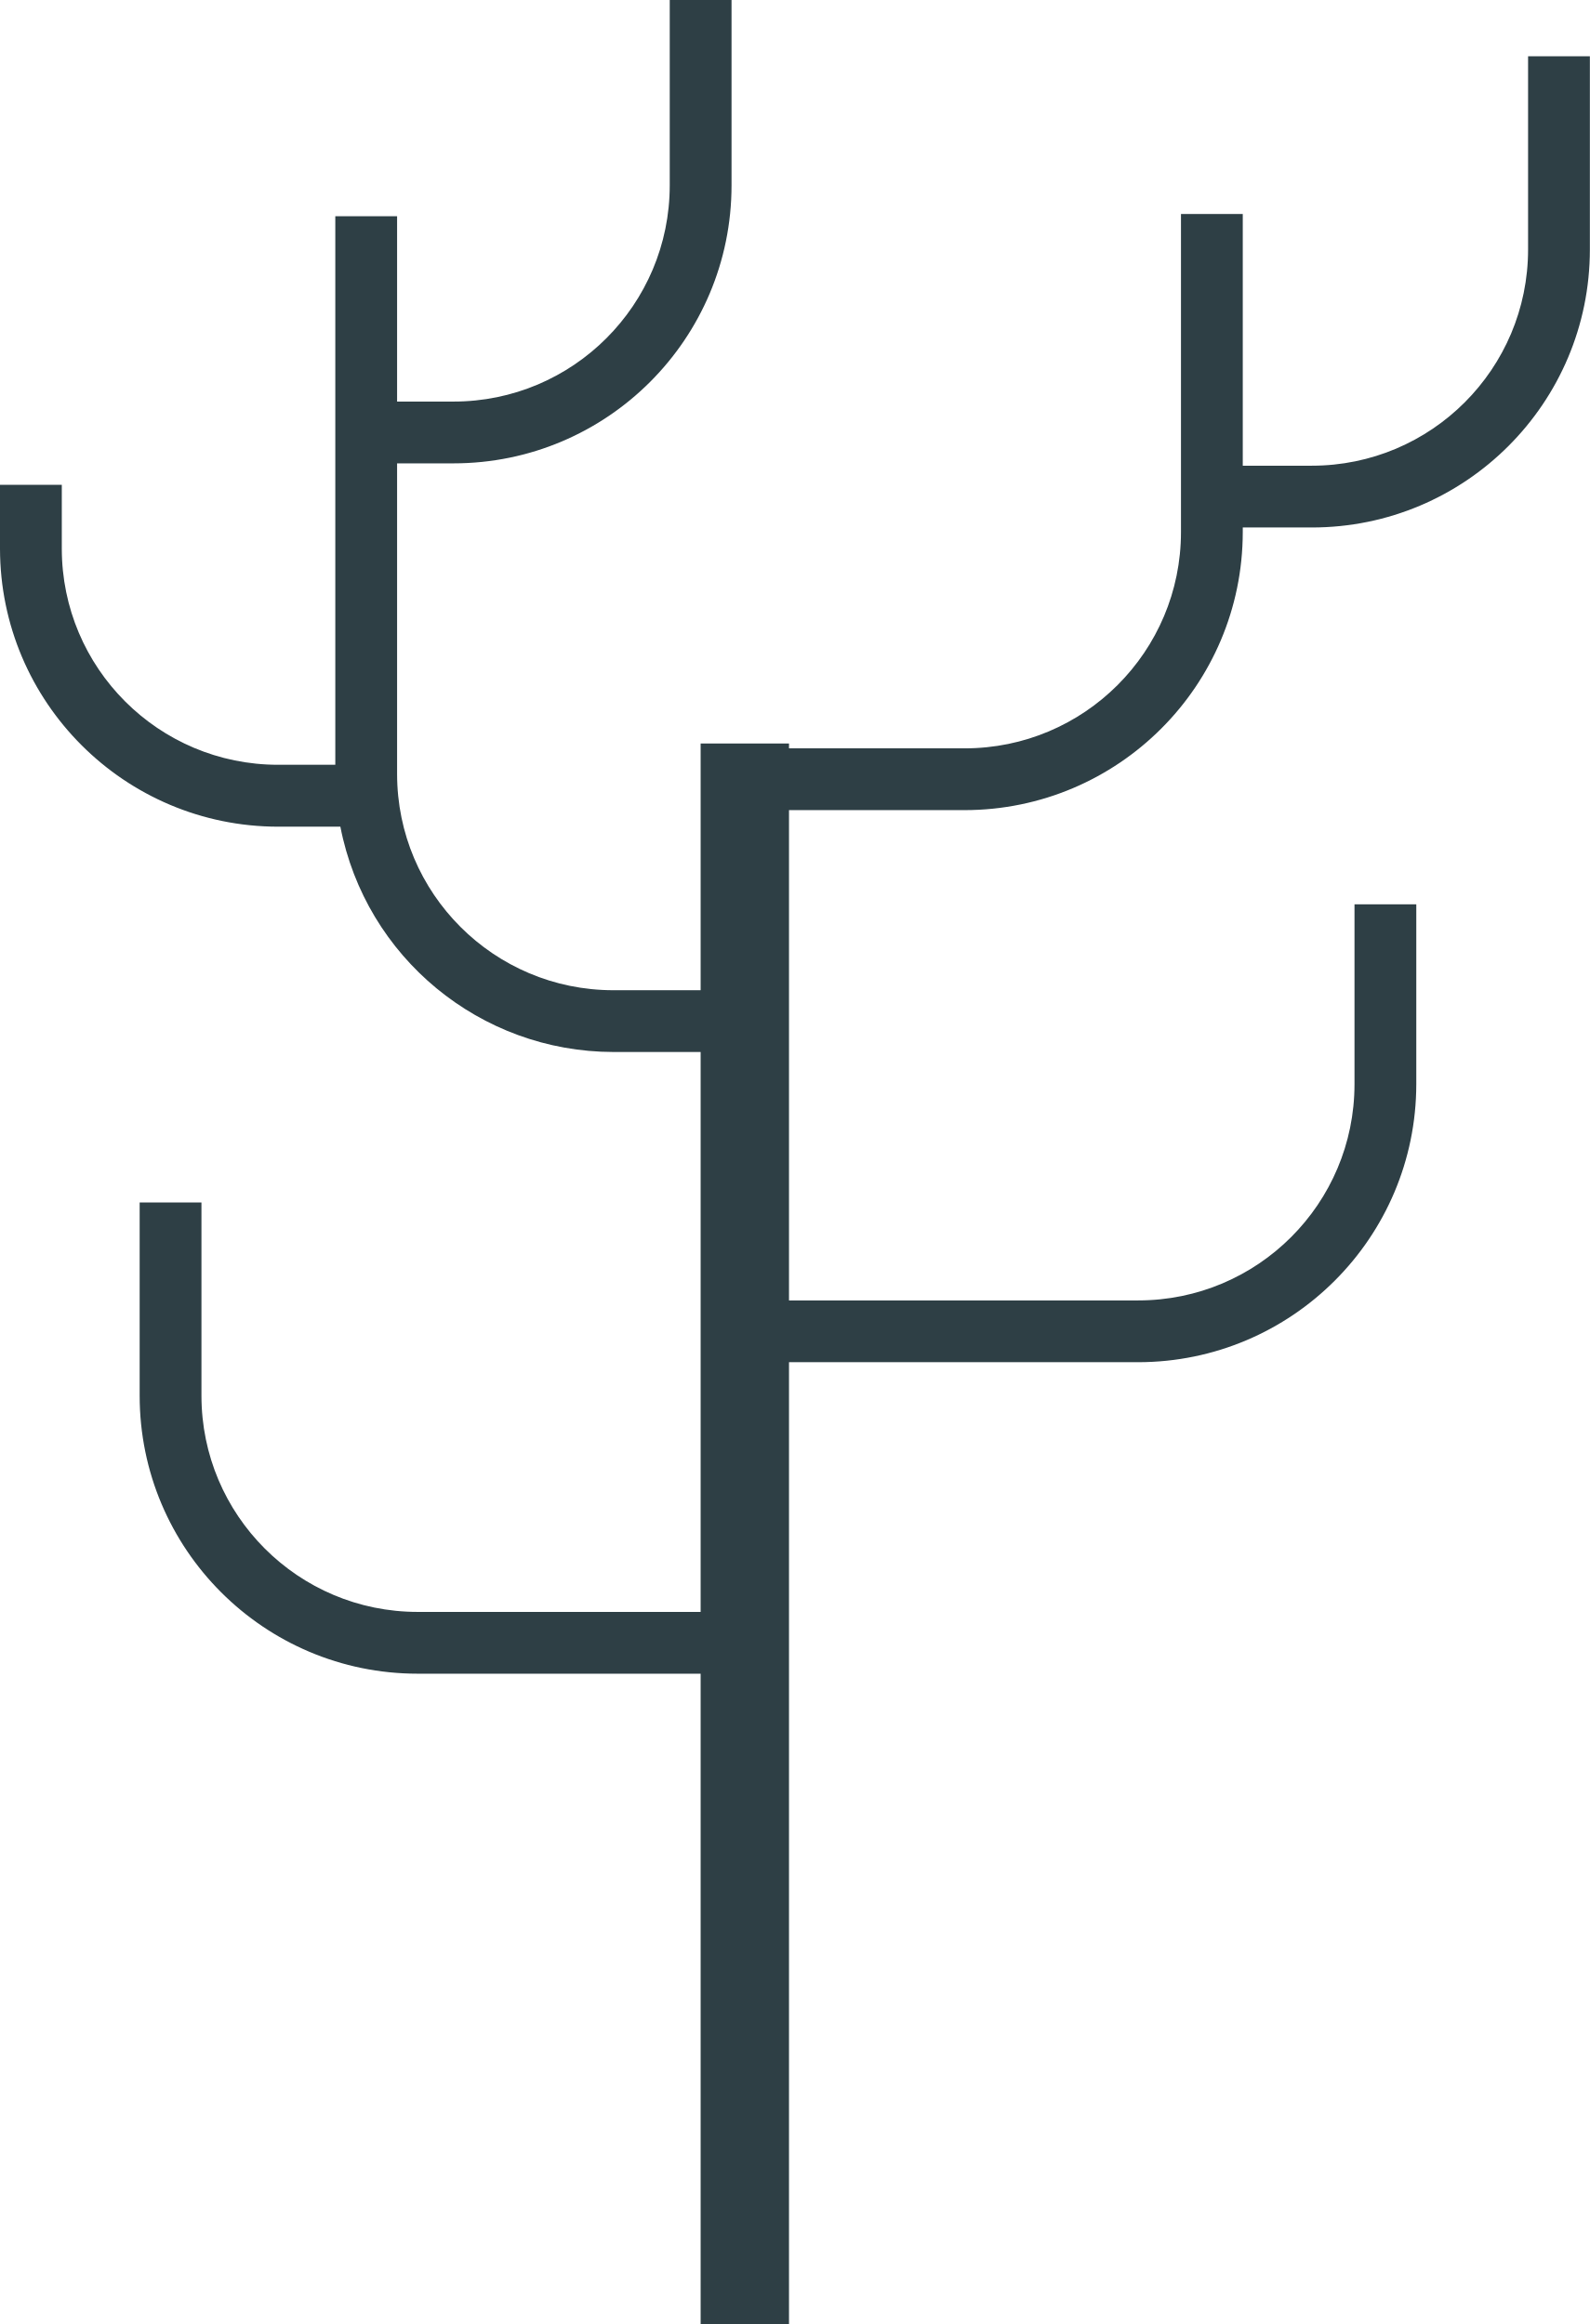
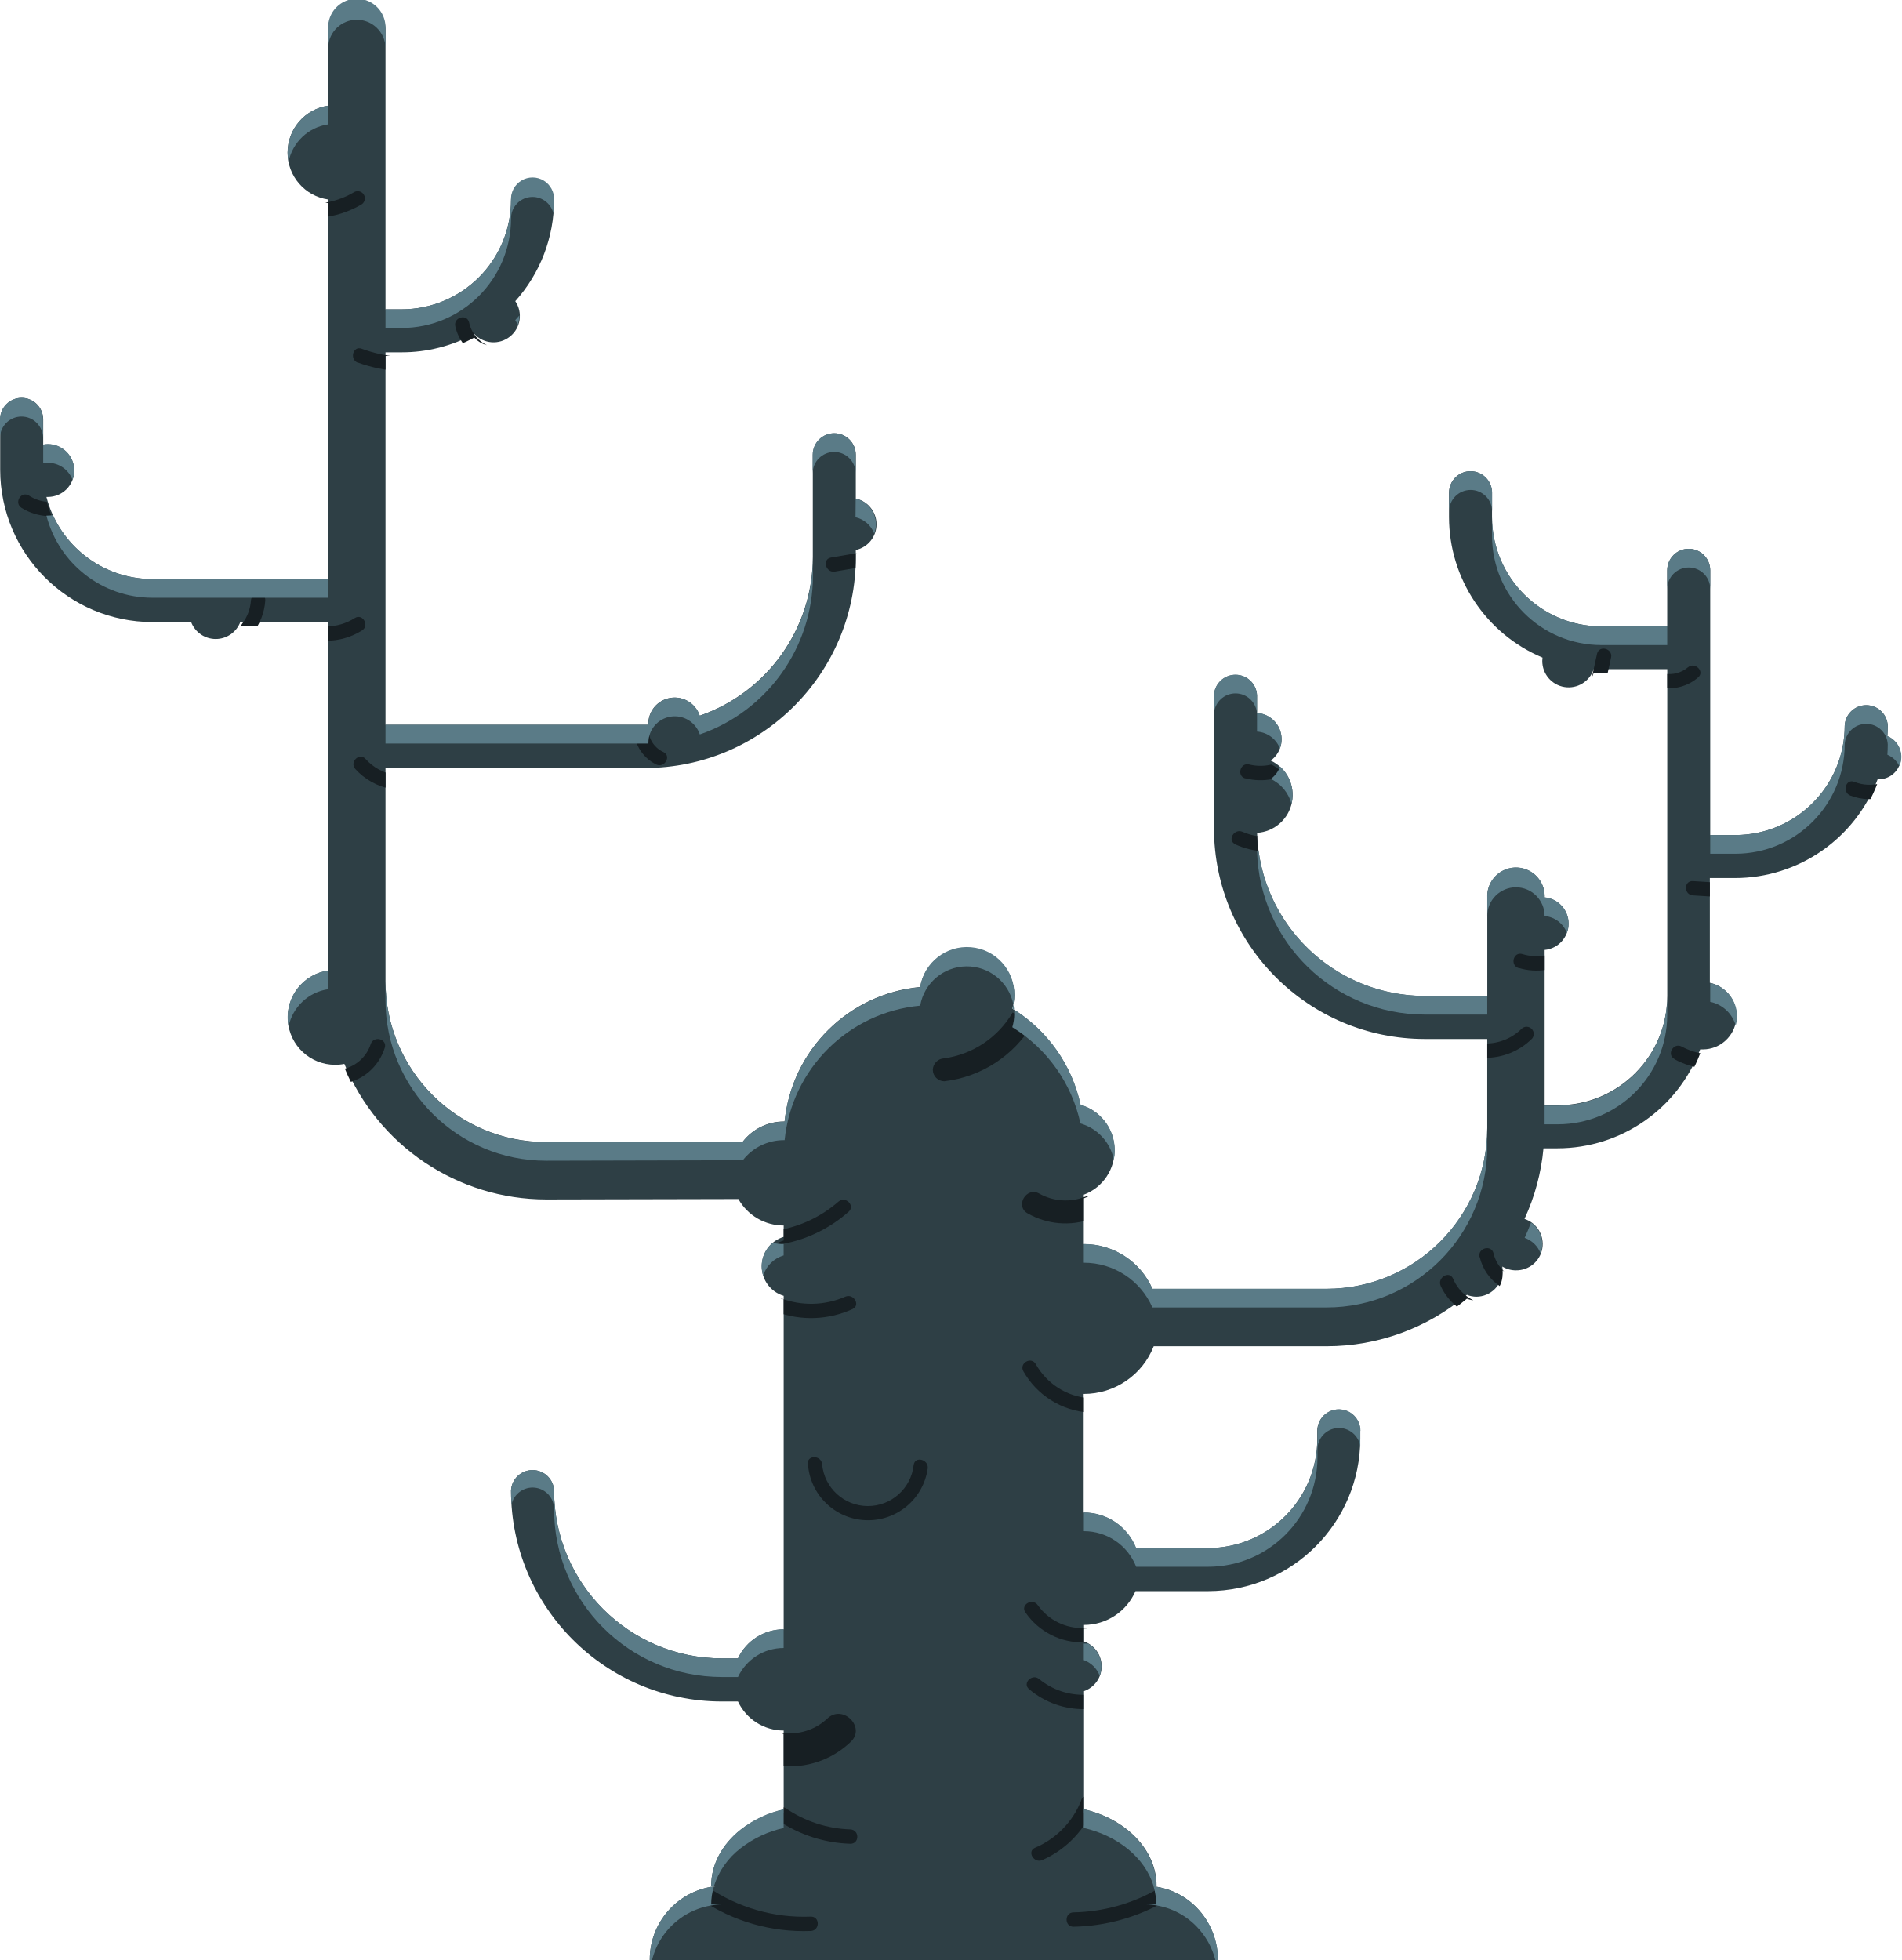
- <svg xmlns="http://www.w3.org/2000/svg" viewBox="0 0 257.28 376.17">
+ <svg xmlns="http://www.w3.org/2000/svg" viewBox="0 0 406.75 419.3">
  <defs>
-     <style>.cls-1{fill:#2e3f45;}</style>
+     <style>.cls-1{fill:none;}.cls-2{fill:#2e3f45;}.cls-3{clip-path:url(#clip-path);}.cls-4{fill:#171f23;}.cls-5{fill:#5a7b87;}</style>
+     <clipPath id="clip-path">
+       <path id="SVGID" class="cls-1" d="M403.76,158.25c.05-.73.08-1.47.08-2.21a4.61,4.61,0,1,0-9.21,0,23.41,23.41,0,0,1-23.38,23.38h-5.39V122.81a4.6,4.6,0,1,0-9.2,0v12H342.57a23.41,23.41,0,0,1-23.39-23.39V106.2a4.6,4.6,0,0,0-9.2,0v5.22a32.63,32.63,0,0,0,20,30.06,5.36,5.36,0,0,0-.05.7,5.64,5.64,0,0,0,11,1.79c.54,0,1.09,0,1.65,0h14.09v69.9a23.41,23.41,0,0,1-23.39,23.38h-2.84V204a5.64,5.64,0,0,0,0-11.23v0a6.14,6.14,0,0,0-12.27,0v21.09H304.79a35.93,35.93,0,0,1-35.87-34.91,8.12,8.12,0,0,0,2.93-15.46,5.63,5.63,0,0,0-2.94-10.17v-3.78a4.61,4.61,0,0,0-9.21,0V178A45.14,45.14,0,0,0,304.79,223h13.37v19.09a34.39,34.39,0,0,1-34.35,34.35H246.53a16,16,0,0,0-14.67-9.57V256.36a10.14,10.14,0,0,0-.72-19.23,32.07,32.07,0,0,0-14.58-20.58,10.25,10.25,0,0,0,.42-2.89,10.14,10.14,0,0,0-20.13-1.73,32.12,32.12,0,0,0-29,28.77h-.16a11.08,11.08,0,0,0-8.78,4.3l-42,.1h-.08a34.36,34.36,0,0,1-34.35-34.36V165.05H138A45.14,45.14,0,0,0,183.05,120V118.4a5.63,5.63,0,0,0,0-11V98.07a4.6,4.6,0,0,0-9.2,0V120a35.94,35.94,0,0,1-24.2,33.93,5.64,5.64,0,0,0-11,1.79c0,.06,0,.11,0,.16H82.47V76.15h3.47a32.35,32.35,0,0,0,15.51-3.93,5.63,5.63,0,0,0,8.78-7,32.44,32.44,0,0,0,8.3-21.69,4.61,4.61,0,0,0-9.21,0A23.41,23.41,0,0,1,85.94,67H82.47v-60a6.14,6.14,0,1,0-12.27,0V23.39a10.14,10.14,0,0,0,0,20.07v81.2H32.59A23.44,23.44,0,0,1,9.93,107.09h.31a5.64,5.64,0,1,0,0-11.27,5.1,5.1,0,0,0-1,.1V90.5a4.6,4.6,0,0,0-9.2,0v10.78a32.63,32.63,0,0,0,32.59,32.58h8.26a5.63,5.63,0,0,0,10.52,0H70.2V208.4a10.14,10.14,0,0,0,1.47,20.18,9.75,9.75,0,0,0,2-.2,46.71,46.71,0,0,0,43.18,29h.11l41-.1a11.11,11.11,0,0,0,9.69,5.67v2.43a6.57,6.57,0,0,0,0,12.6v71.36a10.8,10.8,0,0,0-9.78,6.21h-3.46a35.92,35.92,0,0,1-35.88-35.89,4.61,4.61,0,0,0-9.21,0,45.14,45.14,0,0,0,45.09,45.09h3.46a10.81,10.81,0,0,0,9.78,6.2v16.9a23.05,23.05,0,0,0-9.21,4.34c-3.89,3.09-6.3,7.35-6.3,12h2.42A15.77,15.77,0,0,0,139,420.08H260.52a16,16,0,0,0-4.57-11.2,15.37,15.37,0,0,0-11-4.66h2.42c0-7.74-6.58-14.32-15.51-16.38V362.56a5.63,5.63,0,0,0,0-10.62V348.4a12,12,0,0,0,11-7.22h15.56A32.63,32.63,0,0,0,291,308.59v-1.7a4.6,4.6,0,0,0-9.2,0v1.7A23.41,23.41,0,0,1,258.45,332h-15.4a12,12,0,0,0-11.19-7.61V299a16,16,0,0,0,14.95-10.23h37a46.43,46.43,0,0,0,30-10.95,5.54,5.54,0,0,0,2,.39,5.64,5.64,0,0,0,5.63-5.64,5.29,5.29,0,0,0-.06-.8,5.63,5.63,0,1,0,4.75-10.15,46.18,46.18,0,0,0,4.06-15.11h3a32.65,32.65,0,0,0,30.52-21.15l.6,0a7.21,7.21,0,0,0,1.47-14.26V188.62h5.39a32.64,32.64,0,0,0,30.5-21.12h.19a4.81,4.81,0,0,0,1.82-9.26Z" />
+     </clipPath>
  </defs>
  <g id="Layer_2" data-name="Layer 2">
    <g id="Layer_1-2" data-name="Layer 1">
-       <path class="cls-1" d="M247.28,9.11V40.38a35,35,0,0,1-35,35H201.11V34.64h-10V86.13a35,35,0,0,1-35,35H127.68v-.79h-14.3v39.94H99.26a35,35,0,0,1-35-35V75h9.12a45,45,0,0,0,45-45V0h-10V30a35,35,0,0,1-35,35H64.26V35h-10v88.79H45a35,35,0,0,1-35-35V78.47H0V88.81a45.05,45.05,0,0,0,45,45H55.08a45.07,45.07,0,0,0,44.18,36.47h14.12v90.63H67.6a35,35,0,0,1-35-35V194.64h-10v31.27a45,45,0,0,0,45,45h45.78V376.17h14.3V220.49h56.51a45.05,45.05,0,0,0,45-45V146.38h-10v29.11a35,35,0,0,1-35,35H127.68V131.13h28.43a45.05,45.05,0,0,0,45-45v-.75h11.17a45,45,0,0,0,45-45V9.11Z" />
+       <path class="cls-2" d="M403.76,157.46c.05-.73.08-1.46.08-2.21a4.61,4.61,0,0,0-9.21,0,23.41,23.41,0,0,1-23.38,23.39h-5.39V122a4.6,4.6,0,0,0-9.2,0v12H342.57a23.41,23.41,0,0,1-23.39-23.38v-5.22a4.6,4.6,0,0,0-9.2,0v5.22a32.64,32.64,0,0,0,20,30.06,5.36,5.36,0,0,0-.05.7,5.64,5.64,0,0,0,11,1.78c.54,0,1.09,0,1.65,0h14.09v69.89a23.41,23.41,0,0,1-23.39,23.39h-2.84V203.22a5.64,5.64,0,0,0,0-11.23v0a6.14,6.14,0,1,0-12.27,0v21.08H304.79a35.92,35.92,0,0,1-35.87-34.9,8.12,8.12,0,0,0,2.93-15.46,5.63,5.63,0,0,0-2.94-10.17v-3.78a4.61,4.61,0,0,0-9.21,0v28.43a45.14,45.14,0,0,0,45.09,45.08h13.37v19.09a34.39,34.39,0,0,1-34.35,34.36H246.53a16,16,0,0,0-14.67-9.57V255.58a10.14,10.14,0,0,0-.72-19.23,32.07,32.07,0,0,0-14.58-20.58,10.25,10.25,0,0,0,.42-2.89,10.14,10.14,0,0,0-20.13-1.73,32.11,32.11,0,0,0-29,28.77h-.16a11.11,11.11,0,0,0-8.78,4.3l-42,.1h-.08A34.35,34.35,0,0,1,82.47,210v-45.7H138a45.13,45.13,0,0,0,45.08-45.08v-1.56a5.63,5.63,0,0,0,0-11V97.29a4.6,4.6,0,0,0-9.2,0v21.89a36,36,0,0,1-24.2,33.93,5.64,5.64,0,0,0-11,1.79s0,.1,0,.15H82.47V75.37h3.47a32.36,32.36,0,0,0,15.51-3.94,5.63,5.63,0,0,0,8.78-7,32.44,32.44,0,0,0,8.3-21.7,4.61,4.61,0,0,0-9.21,0A23.41,23.41,0,0,1,85.94,66.17H82.47v-60a6.14,6.14,0,0,0-12.27,0V22.61a10.14,10.14,0,0,0,0,20.07v81.2H32.59A23.44,23.44,0,0,1,9.93,106.31h.31a5.64,5.64,0,1,0,0-11.28,5.91,5.91,0,0,0-1,.1V89.72a4.6,4.6,0,0,0-9.2,0v10.77a32.63,32.63,0,0,0,32.59,32.59h8.26a5.63,5.63,0,0,0,10.52,0H70.2v74.54a10.14,10.14,0,0,0,1.47,20.17,9.75,9.75,0,0,0,2-.19,46.68,46.68,0,0,0,43.18,29h.11l41-.09a11.1,11.1,0,0,0,9.69,5.66v2.43a6.58,6.58,0,0,0,0,12.61v71.36a10.81,10.81,0,0,0-9.78,6.2h-3.46a35.92,35.92,0,0,1-35.88-35.88,4.61,4.61,0,0,0-9.21,0A45.14,45.14,0,0,0,154.41,364h3.46a10.8,10.8,0,0,0,9.78,6.21v16.9a23.17,23.17,0,0,0-9.21,4.33c-3.89,3.09-6.3,7.35-6.3,12h2.42A15.77,15.77,0,0,0,139,419.3H260.52A16,16,0,0,0,256,408.09a15.41,15.41,0,0,0-11-4.66h2.42c0-7.74-6.58-14.31-15.51-16.37V361.78a5.63,5.63,0,0,0,0-10.62v-3.54a12,12,0,0,0,11-7.23h15.56A32.62,32.62,0,0,0,291,307.81v-1.7a4.6,4.6,0,1,0-9.2,0v1.7a23.41,23.41,0,0,1-23.38,23.38h-15.4a12,12,0,0,0-11.19-7.61V298.2A16.05,16.05,0,0,0,246.81,288h37a46.44,46.44,0,0,0,30-11,5.55,5.55,0,0,0,2,.4,5.64,5.64,0,0,0,5.63-5.64,5.42,5.42,0,0,0-.06-.81,5.55,5.55,0,0,0,2.88.81,5.64,5.64,0,0,0,1.87-11,46.12,46.12,0,0,0,4.06-15.1h3a32.64,32.64,0,0,0,30.52-21.16l.6,0a7.21,7.21,0,0,0,1.47-14.26V187.84h5.39a32.64,32.64,0,0,0,30.5-21.12h.19a4.81,4.81,0,0,0,1.82-9.27Z" />
+       <g class="cls-3">
+         <path class="cls-4" d="M308.2,275.1a12.1,12.1,0,0,0,9.81,7c1.95.23,1.94-2.84,0-3.07a9.05,9.05,0,0,1-7.16-5.49c-.8-1.8-3.44-.24-2.65,1.55Z" />
+         <path class="cls-4" d="M316.55,268.92A10.41,10.41,0,0,0,328,276.85c1.93-.25,2-3.32,0-3.06a7.43,7.43,0,0,1-8.5-5.68c-.47-1.92-3.43-1.11-3,.81Z" />
+         <path class="cls-4" d="M358.19,226.59a17.78,17.78,0,0,0,13,1.53,1.53,1.53,0,0,0-.81-3,14.6,14.6,0,0,1-10.63-1.23c-1.74-.93-3.29,1.72-1.55,2.65Z" />
+         <path class="cls-4" d="M324.85,207.06a13,13,0,0,0,11.45-1.88c1.58-1.16.05-3.82-1.55-2.65a10.13,10.13,0,0,1-9.09,1.57c-1.89-.57-2.7,2.38-.81,3Z" />
+         <path class="cls-4" d="M317.69,226.3a14.09,14.09,0,0,0,10.06-4.11,1.54,1.54,0,0,0-2.17-2.17,11,11,0,0,1-7.89,3.22,1.53,1.53,0,0,0,0,3.06Z" />
+         <path class="cls-4" d="M264.26,180.63a16.58,16.58,0,0,0,12.49.55c1.84-.67,1-3.63-.82-3a13.48,13.48,0,0,1-10.12-.23c-1.79-.79-3.35,1.85-1.55,2.64Z" />
+         <path class="cls-4" d="M266.42,166.5a12.83,12.83,0,0,0,10.92-2.14c1.56-1.17,0-3.83-1.54-2.64a10,10,0,0,1-8.57,1.82c-1.91-.48-2.73,2.48-.81,3Z" />
+         <path class="cls-4" d="M343.38,146.46l1.27-5.79c.42-1.92-2.54-2.74-3-.81l-1.27,5.79c-.42,1.92,2.53,2.74,3,.81Z" />
+         <path class="cls-4" d="M355.19,147.06a9.51,9.51,0,0,0,8.07-2.13c1.51-1.27-.67-3.43-2.17-2.17A6.14,6.14,0,0,1,356,144.1c-1.93-.36-2.76,2.59-.81,3Z" />
+         <path class="cls-4" d="M367.65,188.84l-5.48-.35c-2-.13-2,2.94,0,3.06l5.48.35c2,.13,2-2.94,0-3.06Z" />
+         <path class="cls-4" d="M402.47,167.52a8.75,8.75,0,0,1-5.8-.27c-1.84-.72-2.64,2.25-.82,2.95a11.47,11.47,0,0,0,7.43.28c1.89-.56,1.09-3.52-.81-3Z" />
+         <path class="cls-4" d="M183.56,118.28l-5.8,1c-1.94.34-1.12,3.3.81,3l5.81-1c1.94-.34,1.12-3.3-.82-3Z" />
+         <path class="cls-4" d="M135.65,155.27a8.48,8.48,0,0,0,4.73,8.27c1.78.85,3.33-1.8,1.55-2.65a5.53,5.53,0,0,1-3.21-5.62c.17-2-2.9-2-3.07,0Z" />
+         <path class="cls-4" d="M54,135.56a12.71,12.71,0,0,0,2.75-7.07c.14-2-2.93-2-3.07,0a9.1,9.1,0,0,1-1.84,4.9c-1.2,1.54,1,3.72,2.16,2.17Z" />
+         <path class="cls-4" d="M10.4,107.37A8.29,8.29,0,0,1,6.16,106c-1.68-1-3.22,1.6-1.55,2.65a11.52,11.52,0,0,0,5.79,1.76c2,.07,2-3,0-3.07Z" />
+         <path class="cls-4" d="M69.76,137.08a14.33,14.33,0,0,0,7.69-2.21c1.66-1.05.12-3.71-1.55-2.65A11.25,11.25,0,0,1,69.76,134a1.54,1.54,0,0,0,0,3.07Z" />
+         <path class="cls-4" d="M84.4,165.8a10.88,10.88,0,0,1-6.21-3.45c-1.33-1.46-3.5.71-2.17,2.17a13.6,13.6,0,0,0,7.57,4.24c1.93.36,2.75-2.6.81-3Z" />
+         <path class="cls-4" d="M74.69,231.56a11.14,11.14,0,0,0,7.62-7.4c.6-1.88-2.36-2.69-3-.81a8,8,0,0,1-5.48,5.25,1.54,1.54,0,0,0,.82,3Z" />
+         <path class="cls-4" d="M97.4,69.81a9.86,9.86,0,0,0,5.53,6.82c1.79.8,3.35-1.84,1.55-2.65a7,7,0,0,1-4.13-5c-.43-1.92-3.39-1.11-2.95.82Z" />
+         <path class="cls-4" d="M76.55,77.56a32.14,32.14,0,0,0,8.76,1.85c2,.14,2-2.93,0-3.07a29.23,29.23,0,0,1-7.94-1.74c-1.86-.68-2.66,2.28-.82,3Z" />
+         <path class="cls-4" d="M68.4,46.57a21,21,0,0,0,9-2.87,1.54,1.54,0,0,0-1.55-2.65A17.36,17.36,0,0,1,68.4,43.5c-2,.17-2,3.23,0,3.07Z" />
+         <path class="cls-4" d="M168.28,377.86A18.83,18.83,0,0,0,182,372.63c3.3-3.14-1.7-8.12-5-5a11.68,11.68,0,0,1-8.74,3.16,3.53,3.53,0,1,0,0,7.06Z" />
+         <path class="cls-4" d="M232.2,256a11.5,11.5,0,0,1-9.88-.66c-2.76-1.55-5.24,2.69-2.48,4.24a16.32,16.32,0,0,0,13.66,1.16c2.94-1.1,1.67-5.84-1.3-4.74Z" />
+         <path class="cls-4" d="M167.28,266.15a29.48,29.48,0,0,0,14.26-6.92c1.49-1.3-.69-3.47-2.17-2.17a26.48,26.48,0,0,1-12.9,6.13c-1.94.35-1.12,3.3.81,3Z" />
+         <path class="cls-4" d="M166.08,280.64a21.34,21.34,0,0,0,16.29-.59c1.8-.8.24-3.45-1.55-2.65a18.29,18.29,0,0,1-13.92.28c-1.85-.7-2.65,2.27-.82,3Z" />
+         <path class="cls-4" d="M233,299.12a14.32,14.32,0,0,1-11.42-7.3c-1-1.72-3.62-.18-2.65,1.54A17.48,17.48,0,0,0,233,302.19c2,.14,2-2.93,0-3.07Z" />
+         <path class="cls-4" d="M232,348.28a11.64,11.64,0,0,1-10-4.9c-1.12-1.6-3.78-.07-2.64,1.55A14.78,14.78,0,0,0,232,351.35c2-.07,2-3.14,0-3.07Z" />
+         <path class="cls-4" d="M232.18,362.56a14.76,14.76,0,0,1-9.87-3.36c-1.5-1.26-3.68.9-2.16,2.16a17.93,17.93,0,0,0,12,4.27c2-.05,2-3.11,0-3.07Z" />
+         <path class="cls-4" d="M247.86,404a37.56,37.56,0,0,1-18.19,5.11c-2,0-2,3.11,0,3.07a40.71,40.71,0,0,0,19.74-5.54,1.53,1.53,0,0,0-1.55-2.64Z" />
+         <path class="cls-4" d="M149.89,406.35a39.3,39.3,0,0,0,23.55,6.74c2-.08,2-3.14,0-3.07a36.49,36.49,0,0,1-22-6.31c-1.63-1.12-3.17,1.54-1.55,2.64Z" />
+         <path class="cls-4" d="M166.56,389.5a29.07,29.07,0,0,0,15.34,4.93c2,.06,2-3,0-3.07a26,26,0,0,1-13.79-4.51c-1.64-1.1-3.18,1.55-1.55,2.65Z" />
+         <path class="cls-4" d="M231.32,385.11a18.25,18.25,0,0,1-9.89,10.17c-1.81.78-.25,3.42,1.55,2.64a21.19,21.19,0,0,0,11.3-12c.7-1.84-2.26-2.64-3-.81Z" />
+         <path class="cls-4" d="M172.84,313.18a12.89,12.89,0,0,0,25.62,1c.28-1.93-2.67-2.77-3-.82a9.84,9.84,0,0,1-19.59-.14c-.19-1.95-3.26-2-3.07,0Z" />
+         <path class="cls-4" d="M216.62,216.62A20.21,20.21,0,0,1,202,226.41a2.53,2.53,0,0,0-2.45,2.45,2.48,2.48,0,0,0,2.45,2.46,25.42,25.42,0,0,0,18.9-12.23c1.6-2.72-2.64-5.19-4.24-2.47Z" />
+       </g>
+       <path class="cls-5" d="M9.2,93.71a4.6,4.6,0,0,0-9.2,0v-4a4.6,4.6,0,0,1,9.2,0Z" />
+       <path class="cls-5" d="M10.24,99a6,6,0,0,0-1,.1v-4a5.17,5.17,0,0,1,1-.11,5.65,5.65,0,0,1,5.64,5.65,5.5,5.5,0,0,1-.37,2A5.63,5.63,0,0,0,10.24,99Z" />
+       <path class="cls-5" d="M70.2,22.61v4a10.13,10.13,0,0,0-8.47,8,10,10,0,0,1-.2-2A10.15,10.15,0,0,1,70.2,22.61Z" />
+       <path class="cls-5" d="M32.59,123.88H70.2v4H32.59A23.42,23.42,0,0,1,9.93,110.3h.31a6.38,6.38,0,0,0,1.08-.1A23.4,23.4,0,0,0,32.59,123.88Z" />
+       <path class="cls-5" d="M70.2,207.62v4a10.15,10.15,0,0,0-8.47,8,10.13,10.13,0,0,1,8.47-12Z" />
+       <path class="cls-5" d="M82.47,10.12a6.14,6.14,0,0,0-12.27,0v-4a6.14,6.14,0,1,1,12.27,0Z" />
+       <path class="cls-5" d="M111.1,67.48a5.77,5.77,0,0,1-.36,2,6.07,6.07,0,0,0-.51-1c.3-.33.59-.67.87-1Z" />
+       <path class="cls-5" d="M82.47,66.17h3.47a23.41,23.41,0,0,0,23.38-23.38,4.61,4.61,0,1,1,9.21,0c0,1,0,1.94-.13,2.9a4.6,4.6,0,0,0-9.08,1.08A23.41,23.41,0,0,1,85.94,70.16H82.47Z" />
+       <path class="cls-5" d="M152.14,407.42h2.42a15.7,15.7,0,0,0-15.07,11.88H139a15.82,15.82,0,0,1,13.72-15.75A13.52,13.52,0,0,0,152.14,407.42Z" />
+       <path class="cls-5" d="M165.26,265.89a11.72,11.72,0,0,0,2.38.25v2.43a6.56,6.56,0,0,0-4.38,4.31,6.56,6.56,0,0,1,2-7Z" />
+       <path class="cls-5" d="M167.64,348.55v4a10.8,10.8,0,0,0-9.77,6.21h-3.46a35.92,35.92,0,0,1-35.88-35.88,4.6,4.6,0,0,0-9.1-1c-.07-1-.11-2-.11-3a4.61,4.61,0,0,1,9.21,0,35.92,35.92,0,0,0,35.88,35.89h3.46A10.8,10.8,0,0,1,167.64,348.55Z" />
+       <path class="cls-5" d="M158.44,391.4a23.07,23.07,0,0,1,9.2-4.34v4a23.19,23.19,0,0,0-9.2,4.33,16.58,16.58,0,0,0-5.7,8.06h-.6C152.14,398.75,154.55,394.48,158.44,391.4Z" />
+       <path class="cls-5" d="M138,155.06h.71c0-.05,0-.1,0-.15a5.64,5.64,0,0,1,11-1.79,35.94,35.94,0,0,0,24.2-33.93v4a36,36,0,0,1-24.2,33.93,5.64,5.64,0,0,0-11,1.79c0,.05,0,.1,0,.15H82.47v-4Z" />
+       <path class="cls-5" d="M173.85,101.28v-4a4.6,4.6,0,0,1,9.2,0v4a4.6,4.6,0,0,0-9.2,0Z" />
+       <path class="cls-5" d="M183.05,106.66a5.64,5.64,0,0,1,4.33,5.48,5.77,5.77,0,0,1-.36,2,5.67,5.67,0,0,0-4-3.49Z" />
+       <path class="cls-5" d="M216.78,214.86a10.14,10.14,0,0,0-19.93.28,32.12,32.12,0,0,0-29,28.77h-.16a11.12,11.12,0,0,0-8.78,4.3l-42,.1h-.08A34.35,34.35,0,0,1,82.47,214v-4a34.35,34.35,0,0,0,34.35,34.35h.08l42-.09a11.09,11.09,0,0,1,8.78-4.3h.16a32.14,32.14,0,0,1,29-28.77A10.14,10.14,0,0,1,217,212.88,9.92,9.92,0,0,1,216.78,214.86Z" />
+       <path class="cls-5" d="M231.86,355.14v-3.53a9.1,9.1,0,0,0,.91,0,5.64,5.64,0,0,1,2.85,4.9,5.71,5.71,0,0,1-.36,2A5.72,5.72,0,0,0,231.86,355.14Z" />
+       <path class="cls-5" d="M231.14,240.34a32.19,32.19,0,0,0-14.58-20.59,10.13,10.13,0,0,0,.42-2.88,8.12,8.12,0,0,0,0-.86,32.12,32.12,0,0,1,14.2,20.34,10.13,10.13,0,0,1,7.1,11.73A10.15,10.15,0,0,0,231.14,240.34Z" />
+       <path class="cls-5" d="M246.77,403.44c-1.81-5.95-7.56-10.7-14.91-12.39v-4c8.93,2.06,15.5,8.63,15.5,16.38Z" />
+       <path class="cls-5" d="M256,408.09a16,16,0,0,1,4.57,11.21H260a16,16,0,0,0-4.07-7.22,15.41,15.41,0,0,0-11-4.66h2.41a13.52,13.52,0,0,0-.56-3.87A15.45,15.45,0,0,1,256,408.09Z" />
+       <path class="cls-5" d="M259.7,152.73v-4a4.61,4.61,0,0,1,9.21,0v3.78a5.63,5.63,0,0,1,5.26,5.62,5.71,5.71,0,0,1-.36,2,5.63,5.63,0,0,0-4.9-3.62v-3.78a4.61,4.61,0,0,0-9.21,0Z" />
+       <path class="cls-5" d="M276.52,170a7.77,7.77,0,0,1-.25,2,8.08,8.08,0,0,0-4.42-5.36,5.66,5.66,0,0,0,2-2.66A8.06,8.06,0,0,1,276.52,170Z" />
+       <path class="cls-5" d="M291,306.11v1.7c0,.56,0,1.11,0,1.67a4.6,4.6,0,0,0-9.16.62v1.7a23.41,23.41,0,0,1-23.38,23.38h-15.4a12,12,0,0,0-11.19-7.62v-4a12,12,0,0,1,11.19,7.61h15.4a23.41,23.41,0,0,0,23.38-23.38v-1.7a4.6,4.6,0,1,1,9.2,0Z" />
+       <path class="cls-5" d="M304.79,213.05h13.37v4H304.79a35.92,35.92,0,0,1-35.87-34.9l.33,0A35.93,35.93,0,0,0,304.79,213.05Z" />
+       <path class="cls-5" d="M318.16,241.34v4a34.39,34.39,0,0,1-34.35,34.36H246.53a16,16,0,0,0-14.67-9.57v-4a16,16,0,0,1,14.67,9.57h37.28A34.39,34.39,0,0,0,318.16,241.34Z" />
+       <path class="cls-5" d="M310,109.41v-4a4.6,4.6,0,0,1,9.2,0v4a4.6,4.6,0,0,0-9.2,0Z" />
+       <path class="cls-5" d="M329.93,266.13a5.71,5.71,0,0,1-.36,2,5.65,5.65,0,0,0-3.41-3.32c.5-1.07.95-2.17,1.37-3.28A5.62,5.62,0,0,1,329.93,266.13Z" />
+       <path class="cls-5" d="M324.29,189.82a6.13,6.13,0,0,0-6.13,6.14v-4a6.14,6.14,0,1,1,12.27,0v0a5.64,5.64,0,0,1,5.14,5.62,5.5,5.5,0,0,1-.37,2,5.62,5.62,0,0,0-4.77-3.62v0A6.14,6.14,0,0,0,324.29,189.82Z" />
+       <path class="cls-5" d="M342.57,134h14.09v4H342.57a23.41,23.41,0,0,1-23.39-23.38v-4A23.41,23.41,0,0,0,342.57,134Z" />
+       <path class="cls-5" d="M356.66,213.13v4a23.41,23.41,0,0,1-23.39,23.39h-2.84v-4h2.84A23.41,23.41,0,0,0,356.66,213.13Z" />
+       <path class="cls-5" d="M365.86,126a4.6,4.6,0,0,0-9.2,0v-4a4.6,4.6,0,0,1,9.2,0Z" />
+       <path class="cls-5" d="M371.59,217.38a6.89,6.89,0,0,1-.28,2,7.2,7.2,0,0,0-5.45-5.06v-4A7.21,7.21,0,0,1,371.59,217.38Z" />
+       <path class="cls-5" d="M406.75,161.92a4.77,4.77,0,0,1-.43,2,4.88,4.88,0,0,0-2.56-2.46c.05-.73.08-1.47.08-2.21a4.61,4.61,0,0,0-9.21,0,23.41,23.41,0,0,1-23.38,23.39h-5.39v-4h5.39a23.41,23.41,0,0,0,23.38-23.39,4.61,4.61,0,0,1,9.21,0c0,.75,0,1.48-.08,2.21A4.82,4.82,0,0,1,406.75,161.92Z" />
+       <path class="cls-5" d="M216.94,216l-.38-.24a9.28,9.28,0,0,0,.22-.91A8.84,8.84,0,0,1,216.94,216Z" />
    </g>
  </g>
</svg>
